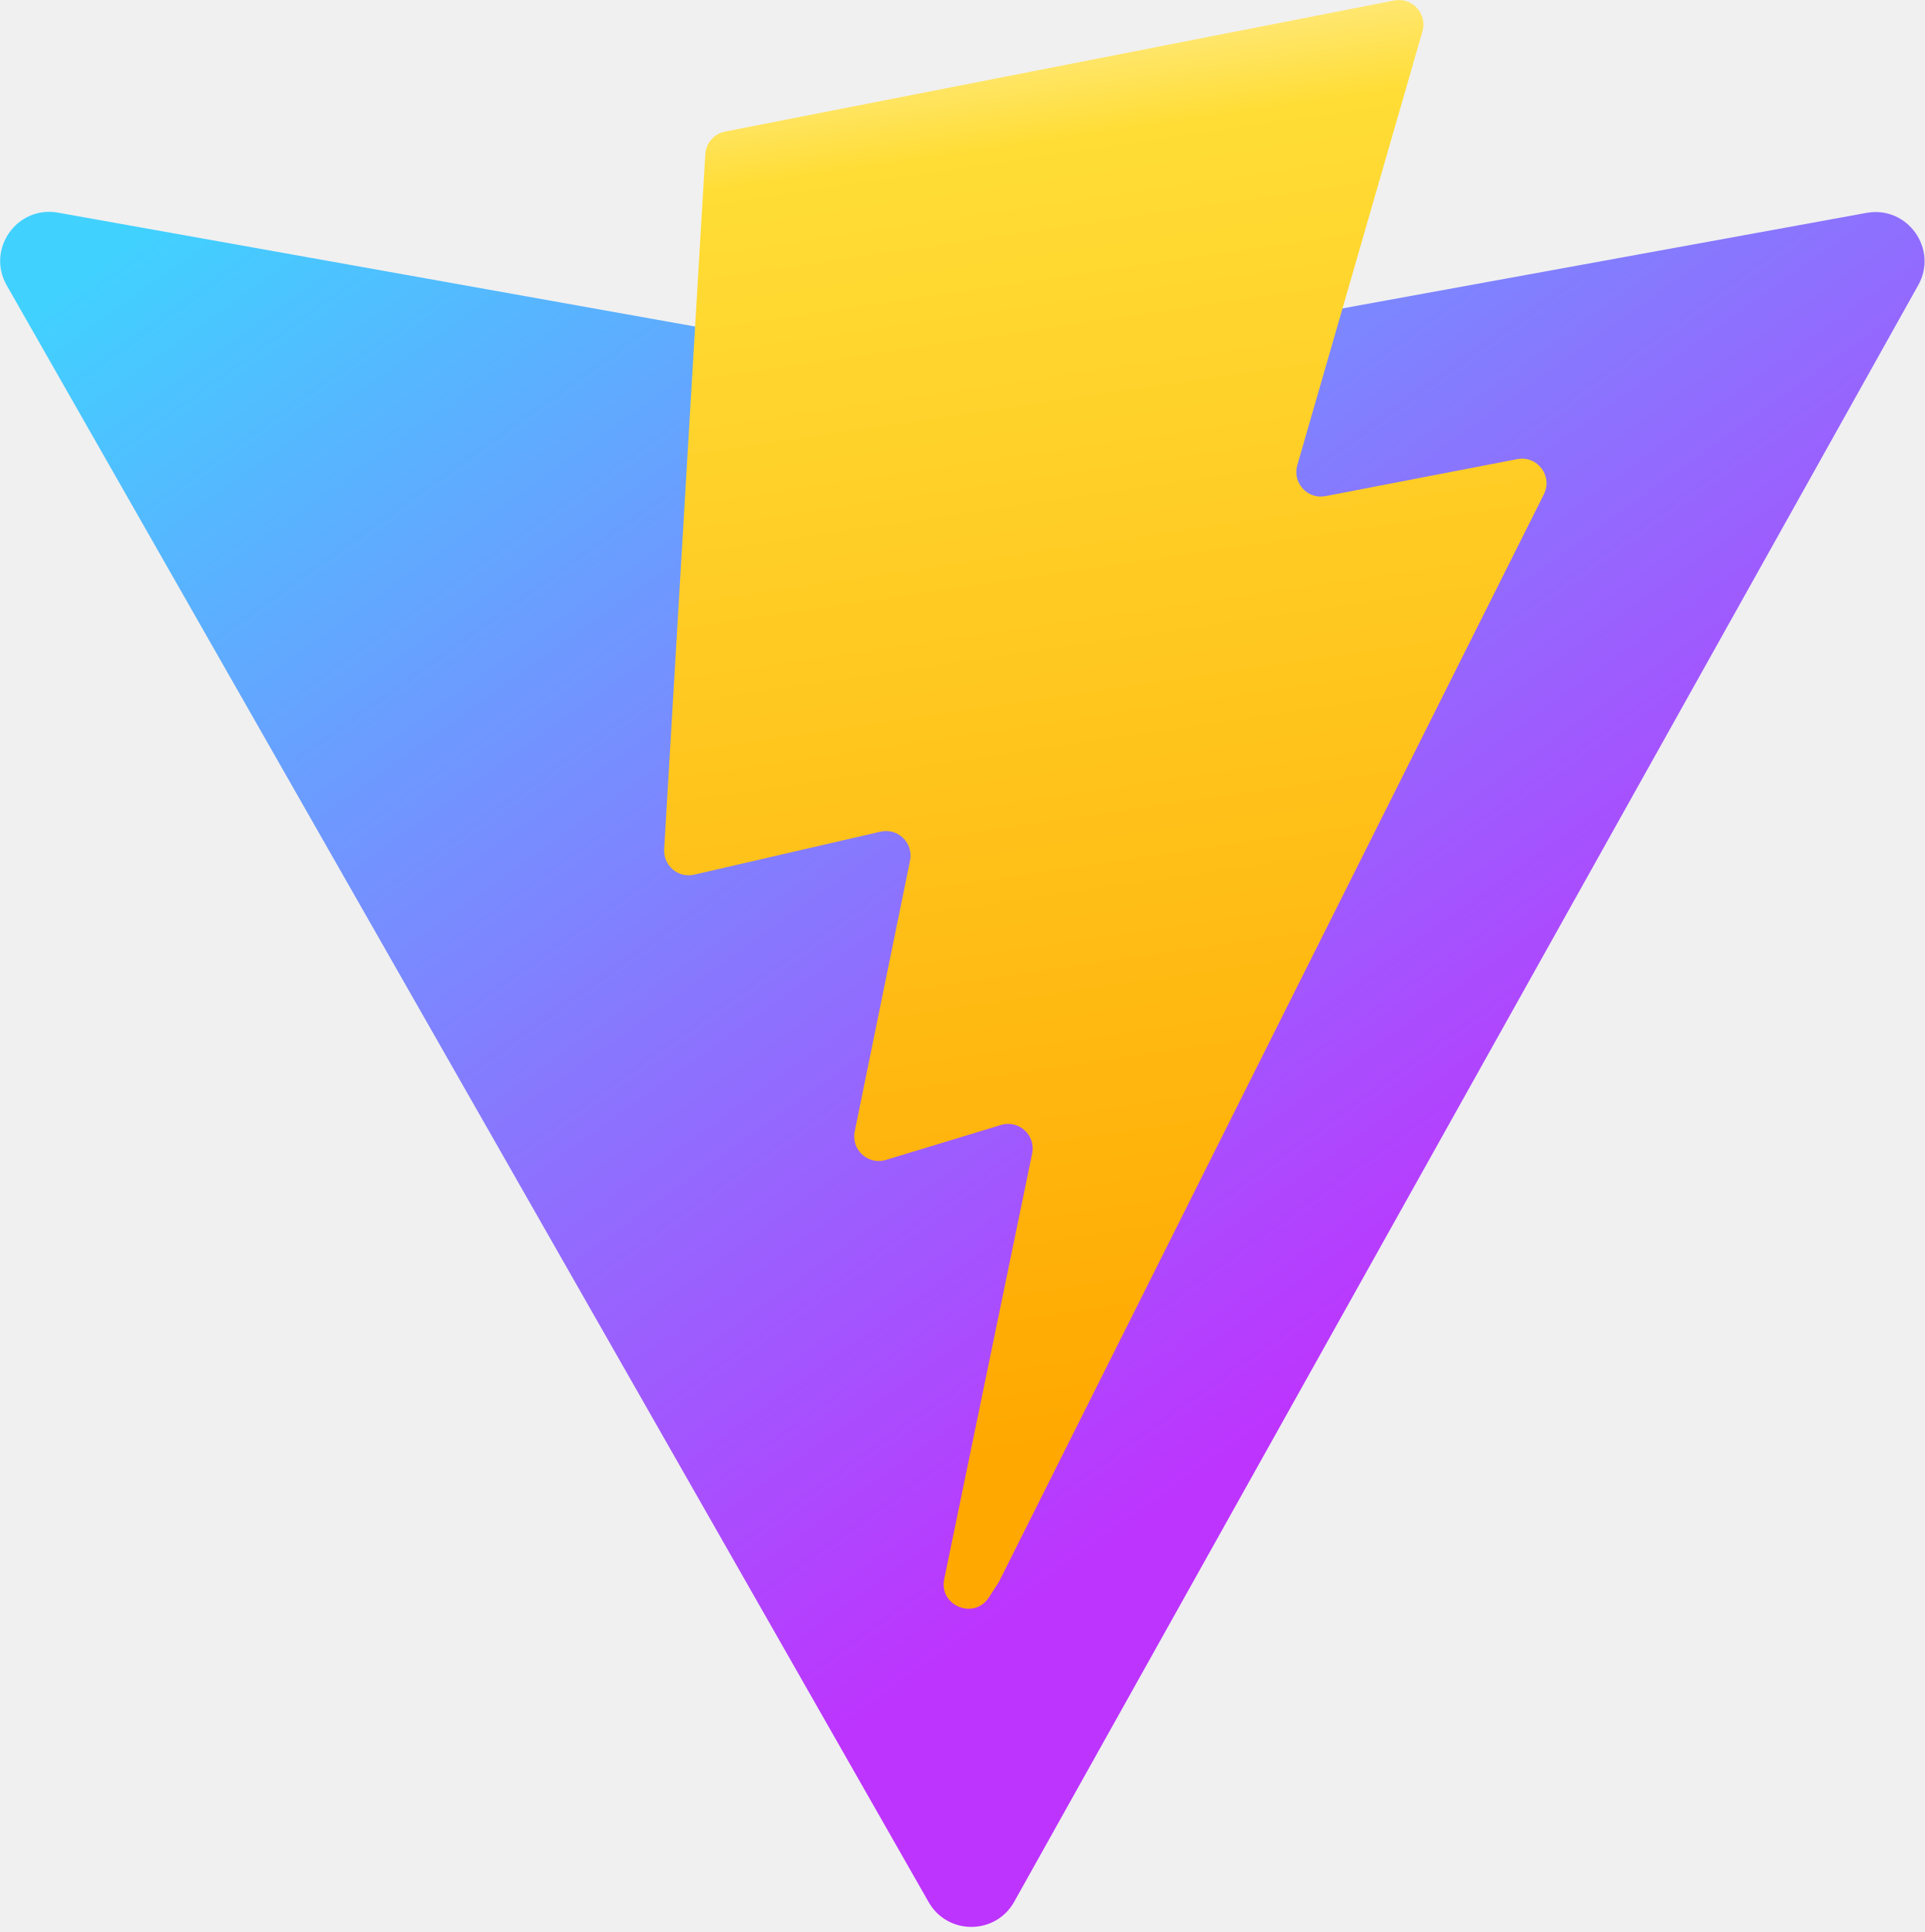
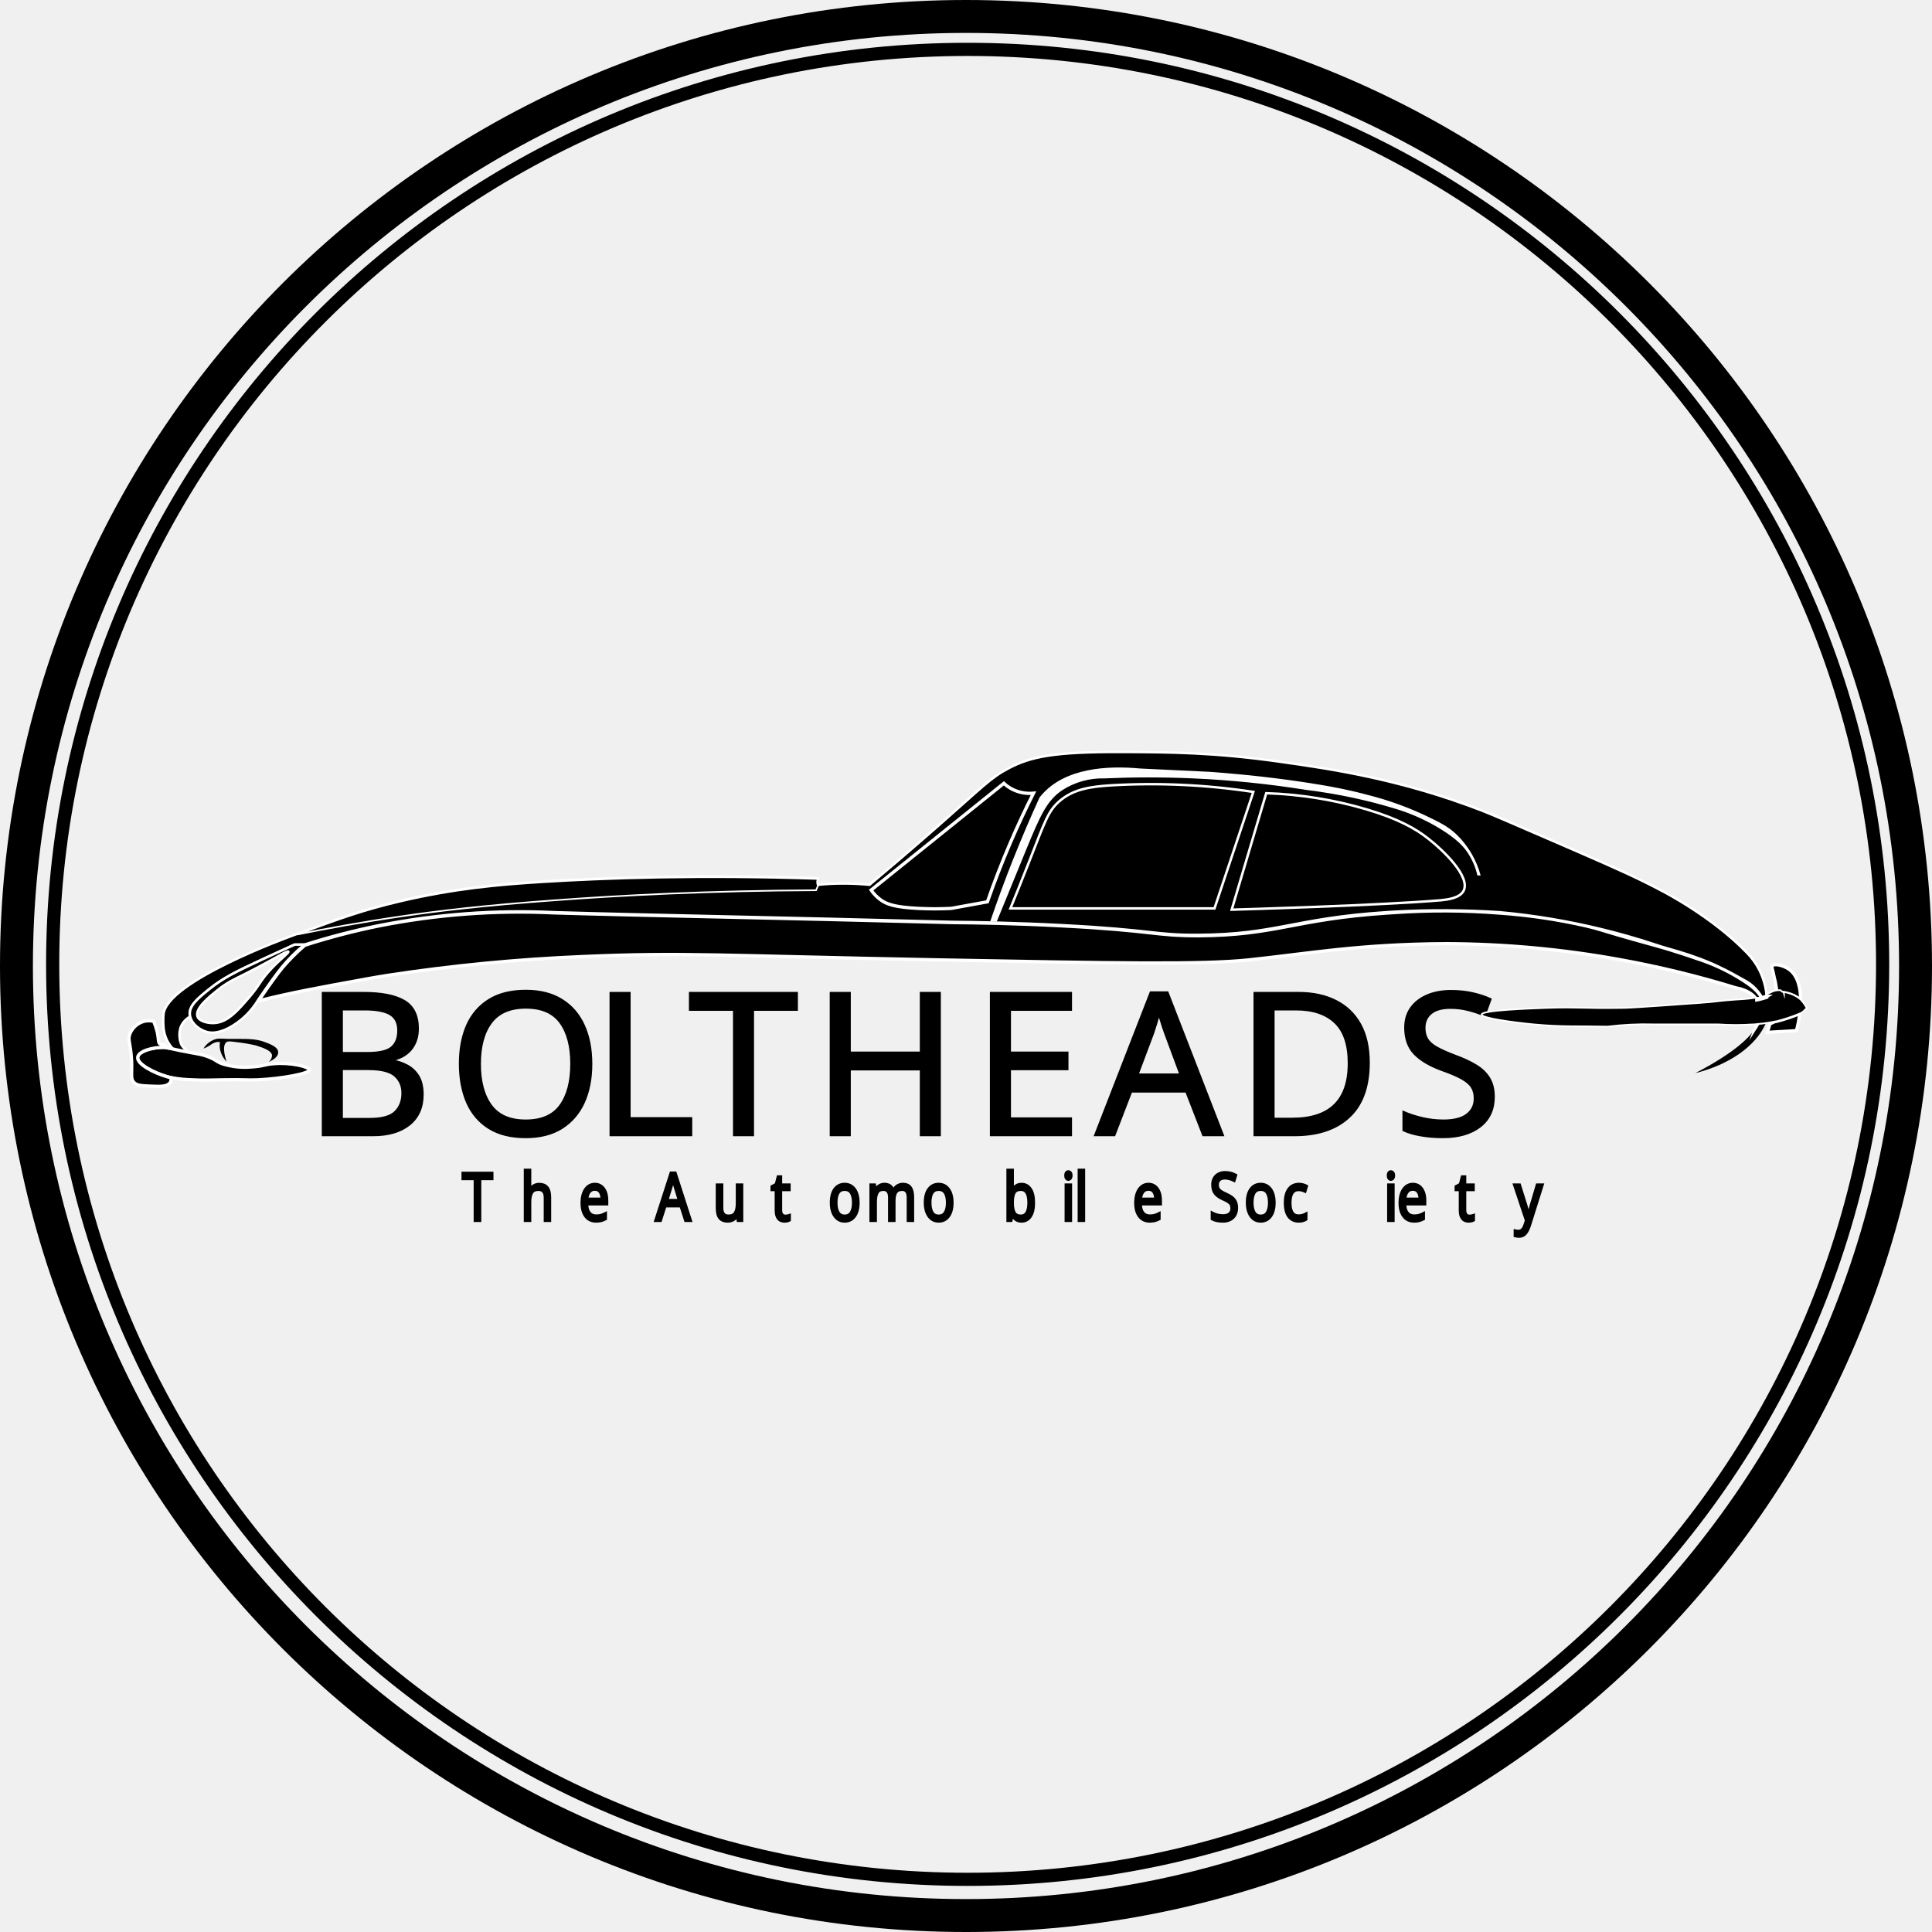
- <svg xmlns="http://www.w3.org/2000/svg" aria-hidden="true" role="img" class="iconify iconify--logos" width="31.88" height="32" preserveAspectRatio="xMidYMid meet" viewBox="0 0 256 257">
+ <svg xmlns="http://www.w3.org/2000/svg" viewBox="0 0 587 587">
  <defs>
-     <linearGradient id="IconifyId1813088fe1fbc01fb466" x1="-.828%" x2="57.636%" y1="7.652%" y2="78.411%">
-       <stop offset="0%" stop-color="#41D1FF" />
-       <stop offset="100%" stop-color="#BD34FE" />
-     </linearGradient>
-     <linearGradient id="IconifyId1813088fe1fbc01fb467" x1="43.376%" x2="50.316%" y1="2.242%" y2="89.03%">
-       <stop offset="0%" stop-color="#FFEA83" />
-       <stop offset="8.333%" stop-color="#FFDD35" />
-       <stop offset="100%" stop-color="#FFA800" />
-     </linearGradient>
+     <style>.cls-1,.cls-17,.cls-2{stroke:#fff;}.cls-1,.cls-17,.cls-19,.cls-2,.cls-20,.cls-4,.cls-7{stroke-miterlimit:10;}.cls-2{stroke-width:0.75px;}.cls-19,.cls-20,.cls-3{fill:none;}.cls-4{font-size:60px;font-family:RacingSansOne-Regular, Racing Sans One;letter-spacing:0.08em;}.cls-19,.cls-20,.cls-4,.cls-7{stroke:#000;}.cls-5{letter-spacing:0.01em;}.cls-6{letter-spacing:0.07em;}.cls-7{font-size:20px;font-family:Lastica;letter-spacing:0.09em;}.cls-8{letter-spacing:0.09em;}.cls-9{letter-spacing:0.09em;}.cls-10{letter-spacing:0.07em;}.cls-11{letter-spacing:0.07em;}.cls-12{letter-spacing:0.09em;}.cls-13{letter-spacing:0.09em;}.cls-14{letter-spacing:0.09em;}.cls-15{letter-spacing:0.09em;}.cls-16{letter-spacing:0.11em;}.cls-17{stroke-width:0.5px;}.cls-18{fill:#fff;}.cls-19{stroke-width:10px;}.cls-20{stroke-width:4px;}</style>
  </defs>
-   <path fill="url(#IconifyId1813088fe1fbc01fb466)" d="M255.153 37.938L134.897 252.976c-2.483 4.44-8.862 4.466-11.382.048L.875 37.958c-2.746-4.814 1.371-10.646 6.827-9.67l120.385 21.517a6.537 6.537 0 0 0 2.322-.004l117.867-21.483c5.438-.991 9.574 4.796 6.877 9.62Z" />
-   <path fill="url(#IconifyId1813088fe1fbc01fb467)" d="M185.432.063L96.44 17.501a3.268 3.268 0 0 0-2.634 3.014l-5.474 92.456a3.268 3.268 0 0 0 3.997 3.378l24.777-5.718c2.318-.535 4.413 1.507 3.936 3.838l-7.361 36.047c-.495 2.426 1.782 4.5 4.151 3.78l15.304-4.649c2.372-.72 4.652 1.36 4.15 3.788l-11.698 56.621c-.732 3.542 3.979 5.473 5.943 2.437l1.313-2.028l72.516-144.72c1.215-2.423-.88-5.186-3.54-4.672l-25.505 4.922c-2.396.462-4.435-1.77-3.759-4.114l16.646-57.705c.677-2.35-1.37-4.583-3.769-4.113Z" />
+   <g id="Layer_2" data-name="Layer 2">
+     <g id="Layer_1-2" data-name="Layer 1">
+       <path class="cls-1" d="M535.45,303.52c-.37.11-.7.19-1,.27l-.73.13a.47.47,0,0,0,0-.1l0-.07c-1.36-2.25-4.07-3.18-6.29-3.61a303.87,303.87,0,0,0-34.84-8.5,300.8,300.8,0,0,0-53.14-4.92c-26.57.13-41.78,3-60,4.92-14.1,1.5-41.08,1-94.46,0-65.82-1.27-77.51-2.37-108.24-1a543.1,543.1,0,0,0-59.14,5.73q-3.4.54-6.78,1.16c-12.89,2.34-23,4.18-32.3,6.58.18-.25.35-.51.51-.77,2.59-3.81,5.12-7.33,6.7-9.25a62,62,0,0,1,6.56-6.62l.32-.27a207.77,207.77,0,0,1,22.64-5.91,219.46,219.46,0,0,1,53.13-3.93c27.82.84,69.07,1.56,121,2.95,7.56.05,19.22.25,33.45,1,27.81,1.45,27.82,3,41.33,3,23.71-.14,28.94-5,57.07-6.89l2.33-.15a218.2,218.2,0,0,1,32.11.15,172,172,0,0,1,25.92,3.82c2.42.56,3.32.82,5.06,1.35l0,0c2.28.7,6,1.84,16.2,4.65l.17.05c1.08.29,3.45.95,6.65,2,.25.06.49.14.74.22,1.71.55,3.63,1.19,5.7,1.92l.06,0,1.77.63a59.07,59.07,0,0,1,11.81,5.9c2.66,1.73,4.45,3.2,5.62,5.38,0,0,0,0,0,0A1.71,1.71,0,0,1,535.45,303.52Z" />
+       <path d="M536.44,311.05c-3,6.75-10.92,12.4-21.35,15,11.29-5.89,16.24-10.45,18.32-13.73a11.39,11.39,0,0,0,.59-1c.72-.06,1.47-.14,2.24-.24Z" />
+       <path class="cls-1" d="M534,311.32a11.39,11.39,0,0,1-.59,1c.12-.33.23-.66.33-1Z" />
+       <path class="cls-1" d="M78.9,303.36a83.74,83.74,0,0,1,6.69-9.26C84,296,81.49,299.54,78.9,303.36Z" />
+       <path class="cls-2" d="M536.79,302.91c-.32.11-.65.22-1,.33l-.3.07-.13-.23a13.24,13.24,0,0,0-5.63-5.37c-1.77-1-4.42-2.52-7.73-4.08-2-.95-4-1.76-5.85-2.46l-.06,0c-2-.76-3.95-1.39-5.7-1.92l-.74-.22c-2.65-.79-4.9-1.39-6.65-2l-.17-.05c-5.61-1.86-11-3.38-16.2-4.64l0,0a212,212,0,0,0-31-5.18,265.73,265.73,0,0,0-32.11-.15l-2.33.15c-28.13,1.85-33.36,6.75-57.07,6.89-13.51.08-13.52-1.51-41.33-2.95-14.23-.74-25.89-.94-33.45-1-52-1.39-93.21-2.1-121-2.95a220.13,220.13,0,0,0-53.13,3.94A208.2,208.2,0,0,0,92.47,287h-3c-3.93,1.78-7.36,3.37-10.17,4.67-8,3.72-11.68,5.58-15.75,8.86-3.53,2.84-6.21,5.07-5.9,7.87a3.41,3.41,0,0,0,.09.48A6.63,6.63,0,0,0,54.93,312a7.7,7.7,0,0,0,0,4.92c1.23,4,12.77,7.41,28.53,8.86-1.8.13-27.81,1.83-32.95-10.21a11,11,0,0,1-.84-3.45,24.64,24.64,0,0,1,0-3.93c.93-10.05,38.38-23.62,38.38-23.62l2.35-.88c13-4.81,20.12-7.36,31.1-9.94,16.63-3.91,30.1-5.09,43.3-5.91,19.28-1.19,47.56-2.19,83.63-1a3.36,3.36,0,0,0-.13,1.37,3.15,3.15,0,0,0,.13.6h.15c.69-.07,1.38-.13,2.09-.18a80.26,80.26,0,0,1,13.51.19c4.59-3.84,11.85-10,20.66-17.72,13.76-12.1,16.08-14.79,21.65-17.71,6.62-3.46,13.56-5,34.44-4.92,14.51.06,28.11.12,48.21,3,15.29,2.15,36.38,5.25,61,14.76,3.17,1.22,11.29,4.75,27.55,11.8,14.73,6.4,20.46,9,27.55,12.79,0,0,15,7.67,25.58,18.7a20.76,20.76,0,0,1,3.78,5.29A21.53,21.53,0,0,1,536.79,302.91Z" />
+       <path class="cls-1" d="M94,325.09c0,1.07-8.22,2.65-15.74,3-3.56.14-3.53-.14-10.82,0-3.74.07-5.63.17-8.86,0a41.48,41.48,0,0,1-6.58-.67,12.77,12.77,0,0,1-1.29-.32c-3.71-1.07-9.16-3.74-8.86-5.9.26-1.84,4.6-3,7.87-3a5.11,5.11,0,0,1,.94.1c.56.11,1.41.35,4,.88,5.38,1.1,6.39,1,8.86,2s1.88,1.21,3.94,2a22.22,22.22,0,0,0,8.85,1c3.73-.2,3.87-.77,6.89-1C88.37,322.75,93.91,324.07,94,325.09Z" />
+       <path class="cls-1" d="M51.64,329c-1,1.22-3,1.12-5.9,1-2.72-.12-4.07-.19-4.92-1-1.51-1.4-.38-3.14-1-8.86-.39-3.66-1-4.44-.32-6.12a6.46,6.46,0,0,1,4.26-3.71,6.08,6.08,0,0,1,1.47-.18,6,6,0,0,1,1.48.18,25.79,25.79,0,0,1,1,3c.58,2.32.22,3.58,1,3.93.38.18.56-.1,1,0s.68.42.94,1.09a5.11,5.11,0,0,0-.94-.1c-3.27-.08-7.61,1.11-7.87,3-.3,2.16,5.15,4.83,8.86,5.9a12.77,12.77,0,0,0,1.29.32C52,328.47,51.87,328.75,51.64,329Z" />
+       <path class="cls-1" d="M539.13,297.32c-.54-3-1-3.51-.67-3.88.62-.82,3.58-.08,5.18,1.11,2.65,1.94,3.43,5.66,3.45,9.27a9.94,9.94,0,0,0-4-2,7.11,7.11,0,0,0-1-.22s0,0,0,.44h0c-.15-.47-.29-.49-.44-.49s-.39,0-.59.49h-.29c-.32-.51-.6-.49-.85-.45-.1-.66-.26-1.69-.52-3.26Z" />
+       <path class="cls-1" d="M539.69,310.33a50.92,50.92,0,0,0,7.13-2.37,39,39,0,0,1-1,5.18l-8.9.53c.34-.9.61-1.76.84-2.6l.2-.08,1.17-.55.32-.07Z" />
+       <path class="cls-2" d="M89.53,287c-3.94,1.78-7.36,3.37-10.18,4.67-8,3.72-11.68,5.58-15.74,8.86-3.54,2.84-6.22,5.07-5.91,7.87a3.41,3.41,0,0,0,.09.48c.53,2.28,2.91,4.1,5.17,4.69,1.08.28,3.57.65,7.87-2a23.09,23.09,0,0,0,7.56-7.69l.51-.76c2.59-3.82,5.12-7.33,6.69-9.26A48.27,48.27,0,0,1,92.48,287h-3Zm-6.89,7.1c-3.66,3.81-3.37,4.74-6.89,8.86-.73.84-1.43,1.66-2.12,2.42-2.82,3.12-5.4,5.35-8.7,5.45-1.76.06-4.35-.47-4.92-2a1,1,0,0,1-.06-.23c-.54-2.35,3.74-5.83,6-7.64,4.2-3.42,6-3.48,15.74-8.86,3.28-1.81,5.7-3.25,5.91-2.95S85.41,291.22,82.64,294.1Z" />
+       <path class="cls-3" d="M82.64,294.1c-3.66,3.81-3.37,4.74-6.89,8.86-.73.84-1.43,1.66-2.12,2.42-2.82,3.12-5.4,5.35-8.7,5.45-1.76.06-4.35-.47-4.92-2a1,1,0,0,1-.06-.23c-.54-2.35,3.74-5.83,6-7.64,4.2-3.42,6-3.48,15.74-8.86,3.28-1.81,5.7-3.25,5.91-2.95S85.41,291.22,82.64,294.1Z" />
+       <text class="cls-4" transform="translate(92.46 344.72)">BO<tspan class="cls-5" x="87.42" y="0">L</tspan>
+         <tspan class="cls-6" x="116.76" y="0">THEADS</tspan>
+       </text>
+       <text class="cls-7" transform="translate(140.46 370.78) scale(0.83 1)">T<tspan class="cls-8" x="21.3" y="0">h</tspan>
+         <tspan class="cls-9" x="42.68" y="0">e </tspan>
+         <tspan class="cls-10" x="70.78" y="0">A</tspan>
+         <tspan x="91.7" y="0">u</tspan>
+         <tspan class="cls-11" x="113" y="0">t</tspan>
+         <tspan class="cls-12" x="133.93" y="0">omo</tspan>
+         <tspan class="cls-13" x="197.97" y="0">b</tspan>
+         <tspan class="cls-14" x="219.27" y="0">i</tspan>
+         <tspan class="cls-15" x="224.05" y="0">l</tspan>
+         <tspan class="cls-9" x="245.35" y="0">e </tspan>
+         <tspan class="cls-15" x="273.44" y="0">Soc</tspan>
+         <tspan class="cls-14" x="337.34" y="0">i</tspan>
+         <tspan class="cls-15" x="342.12" y="0">e</tspan>
+         <tspan class="cls-16" x="363.42" y="0">t</tspan>
+         <tspan class="cls-9" x="385.14" y="0">y</tspan>
+       </text>
+       <path class="cls-2" d="M369,276H307c1.27-3.11,3.37-8.28,5.91-14.76,4.53-11.58,5.56-14.8,8.85-17.71,4.36-3.85,9.69-4.52,15.75-4.92a207.24,207.24,0,0,1,43.29,2Z" />
+       <path class="cls-1" d="M305,238a11.42,11.42,0,0,0,3,2,11.81,11.81,0,0,0,6,1c-2.36,4.68-4.71,9.68-7,15-2.69,6.26-5,12.28-7,18l-11,2a99.81,99.81,0,0,1-10,0c-7.28-.37-9.6-1.3-11.38-2.56a12.67,12.67,0,0,1-2.95-3Z" />
+       <path class="cls-2" d="M374.23,276.39,384.72,241a121,121,0,0,1,30.5,4.92c9.79,2.93,14.83,5.84,18.7,8.86,4.82,3.76,12.76,11.53,10.82,15.74-1.1,2.39-5,2.79-6.89,3C419.12,275.1,377.75,276.29,374.23,276.39Z" />
+       <path class="cls-17" d="M549,306.4v0s-.5.22-.54.33a3.64,3.64,0,0,1-1.64,1.21,50.92,50.92,0,0,1-7.13,2.37l-.21,0-.32.07c-1.29.27-2.51.46-3.7.61l-.21,0c-.77.1-1.51.18-2.23.24l-.27,0a79.32,79.32,0,0,1-10.77,0H502.3a91.22,91.22,0,0,0-13.81.68h0c-9.29-.2-13.77.15-22.59-.68-6-.58-15.78-1.87-15.74-3,.05-1.32,14.8-1.81,19.68-2,10.11-.34,10.43.21,23.61,0,2.38,0,21.4-1.4,21.4-1.4h.09l1.21-.09c6.56-.48,4.87-.56,10.76-1,1-.05,1.8-.11,2.52-.16,1.05-.08,1.88-.15,2.66-.26l.58-.08.73-.13.16,0,0,.07a.47.47,0,0,1,0,.1l.73-.13c.34-.08.67-.16,1-.27l.3-.07c.39-.11.72-.22,1-.33,0-.11,0-.23,0-.35.32-.13.59-.24.84-.36s.72-.34,1-.47a5,5,0,0,1,1.17-.37,6.84,6.84,0,0,1,.85-.08H541s.39.49.59.51.29,0,.44.49h0c0-.45,0-.45,0-.44a7.11,7.11,0,0,1,1,.22,9.94,9.94,0,0,1,4,2A11.07,11.07,0,0,1,549,306.4Z" />
+       <path class="cls-1" d="M536.79,303c-.32.11-.65.22-1,.32l-.3.08c-.37.11-.7.19-1,.27l-.73.13,0-.1,0-.07c.28-.07.57-.14.87-.23l.31-.08.54-.15h0l.48-.17.08,0h0l.48-.18.29-.11.09,0C536.77,302.79,536.78,302.91,536.79,303Z" />
+       <path d="M81.65,322.63a2.57,2.57,0,0,0,1-2c-.18-1.48-2.68-2.26-4.92-3a50.07,50.07,0,0,0-5.91-1c-2-.28-2.52-.31-3,0-1.56,1.14-.22,5.24,0,5.9a7.29,7.29,0,0,1-2-3.93,7.17,7.17,0,0,1,0-2,3.51,3.51,0,0,0-1,0,4.94,4.94,0,0,0-2,1,10.71,10.71,0,0,1-2,1,6.5,6.5,0,0,1,3.94-2.95c.74-.15,1.1-.09,3.94,0,1.46,0,1.64,0,3,0,3.14,0,5.43.06,7.87,1,1.49.56,3.88,1.46,3.94,2.95C84.65,320.78,83.41,321.91,81.65,322.63Z" />
+       <path class="cls-17" d="M248.58,269c-.21.49-.42,1-.64,1.48-32.34.15-58.94,1.53-78.71,3-22.64,1.63-36.54,3.35-47.23,4.92-12.59,1.84-23.32,3.83-31.6,5.52,13-4.82,20.12-7.36,31.1-9.95,16.63-3.91,30.1-5.09,43.3-5.91,19.29-1.19,47.56-2.19,83.64-1a3.36,3.36,0,0,0-.14,1.37,3.12,3.12,0,0,0,.14.6Z" />
+       <path class="cls-18" d="M322.87,240a22.57,22.57,0,0,1,12.63-3.5c8.34-.37,17.37-.43,27,0a303,303,0,0,1,34.37,3.5,159.86,159.86,0,0,1,28,6,58.79,58.79,0,0,1,13,6c4.8,3,6.74,5.14,8,7a20.5,20.5,0,0,1,3,7h1a27.18,27.18,0,0,0-7.37-12.5c-2.67-2.51-5.11-3.67-10-6a97.9,97.9,0,0,0-17-6c-6-1.6-10.75-2.45-14-3-7.61-1.28-19-2.91-34-4l-21-1c-10-.93-22.83-.24-30,8-.22.26-.44.52-.65.79q-4.05,8.85-8,18.71c-2.6,6.54-4.92,12.89-7,19h2l9-22C316.2,247.42,318.15,243.15,322.87,240Z" />
+       <circle class="cls-19" cx="293.5" cy="293.5" r="288.5" />
+       <circle class="cls-20" cx="294" cy="293" r="278" />
+     </g>
+   </g>
</svg>
